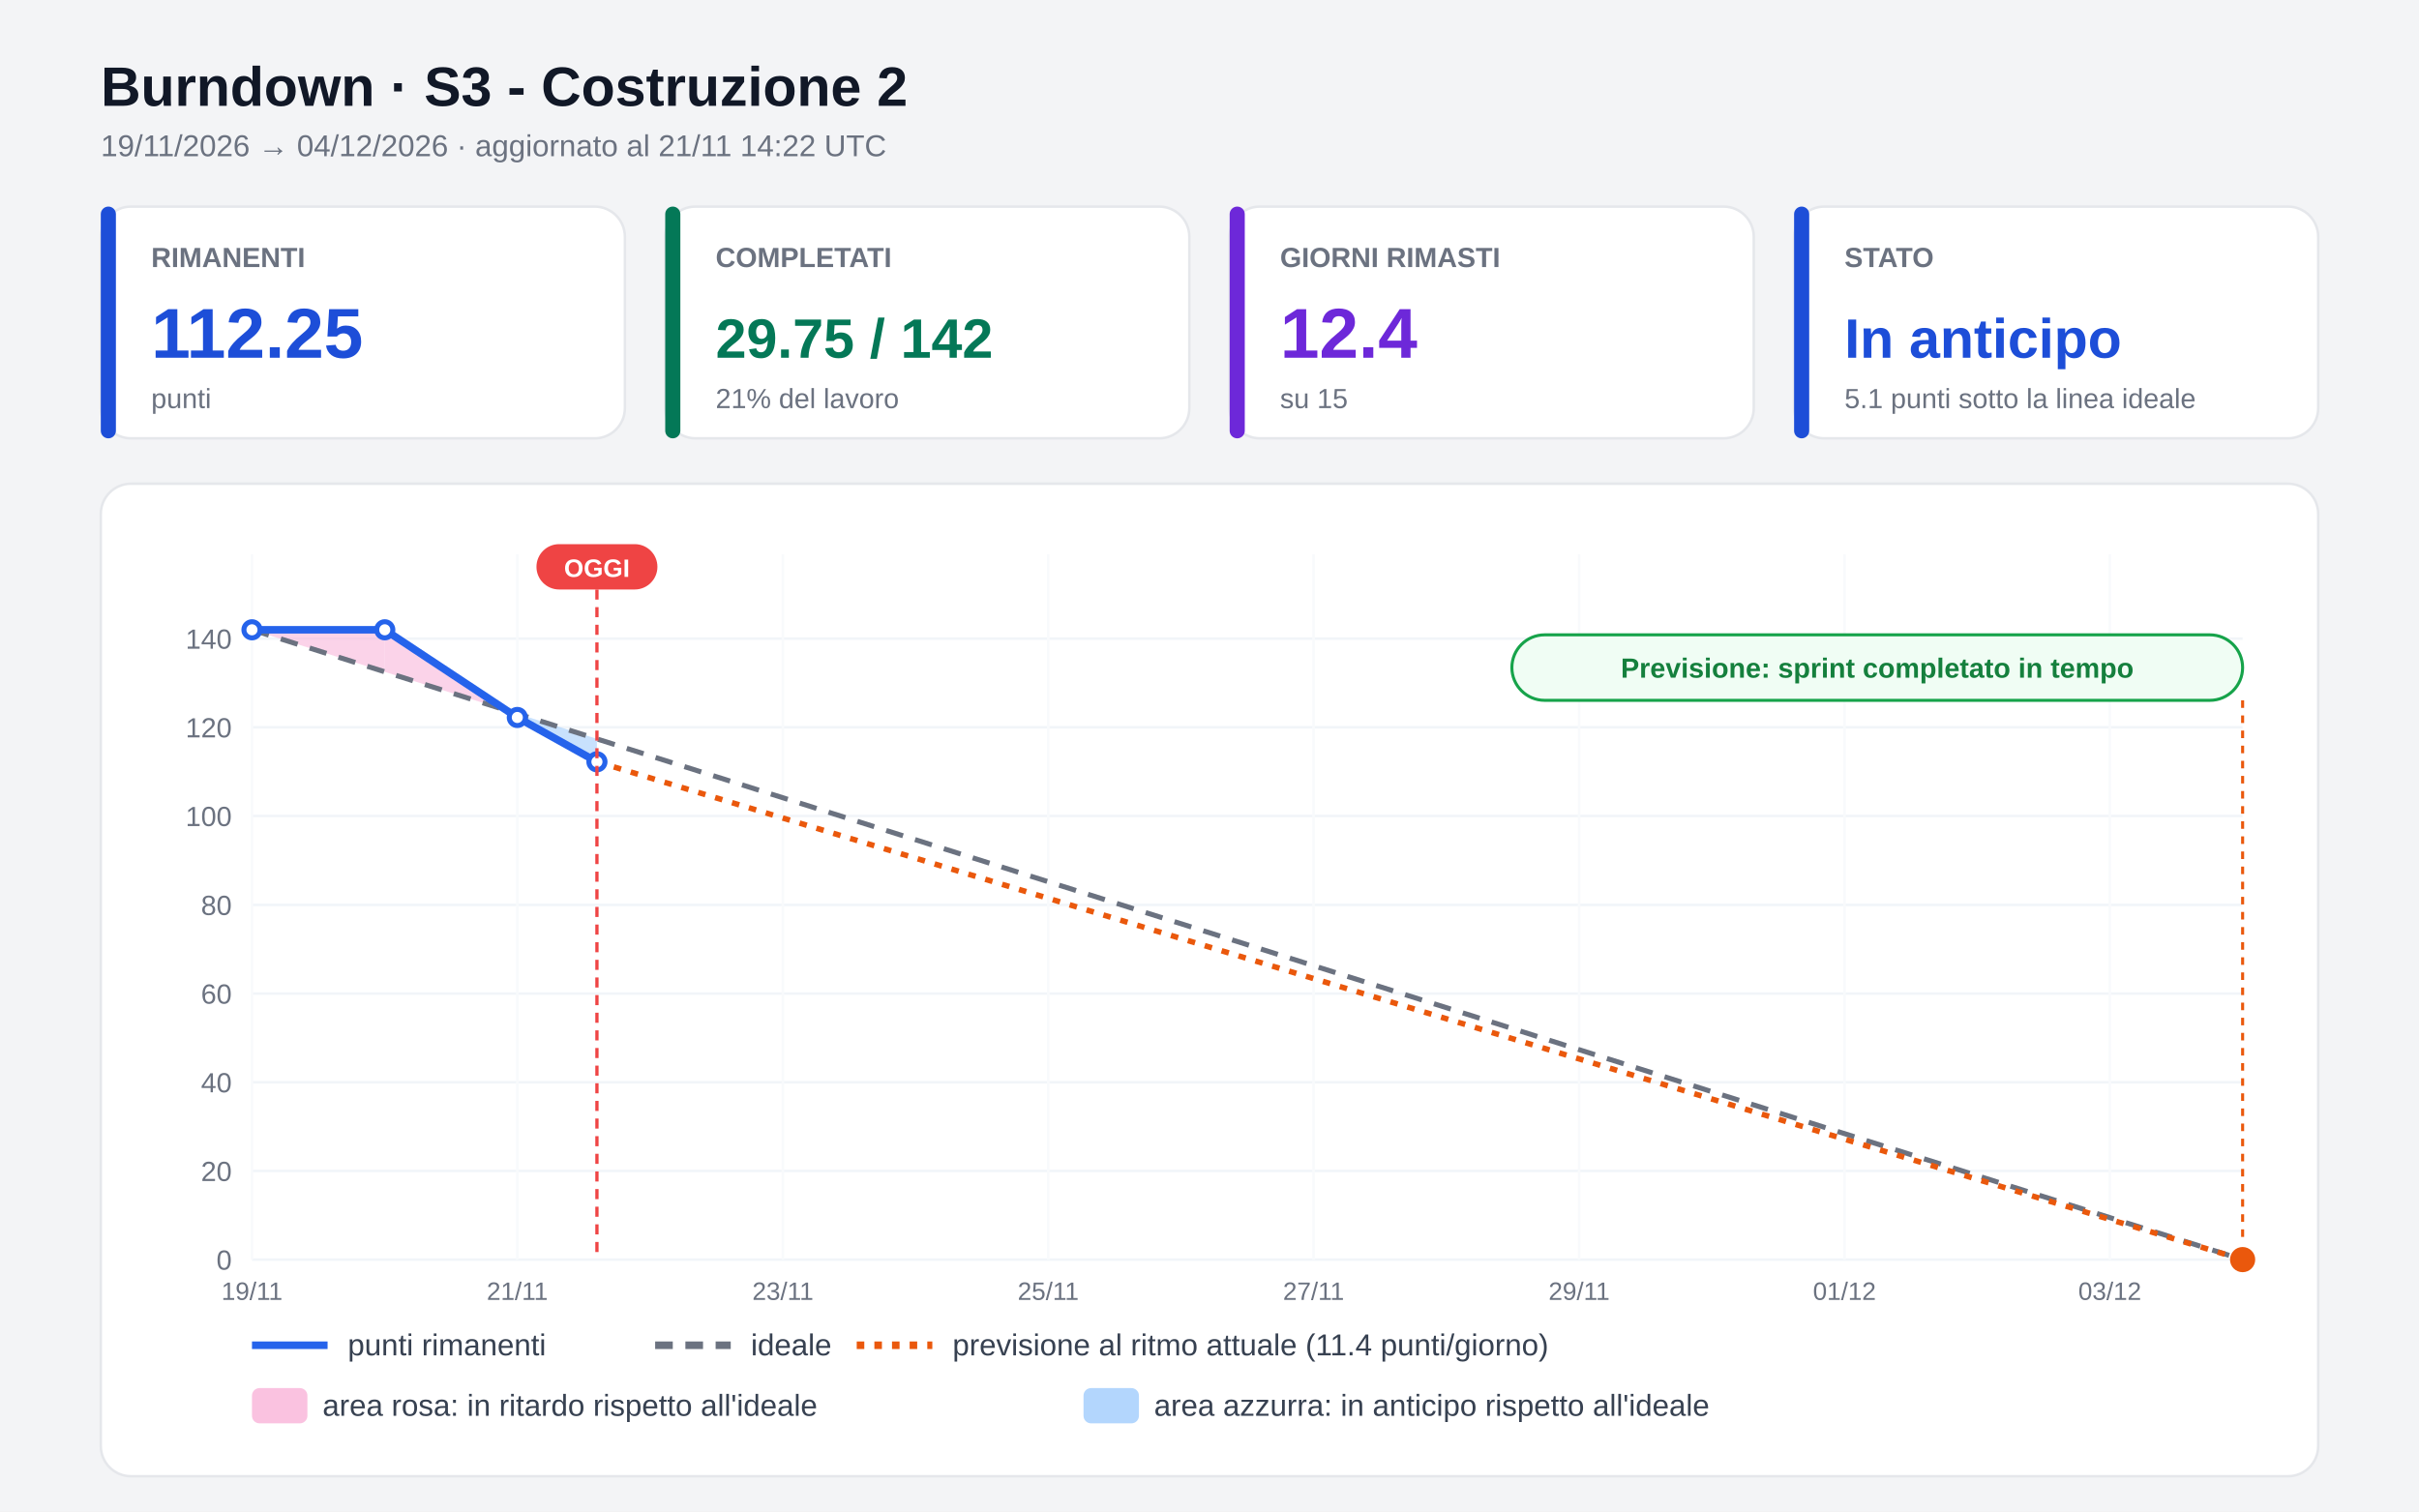
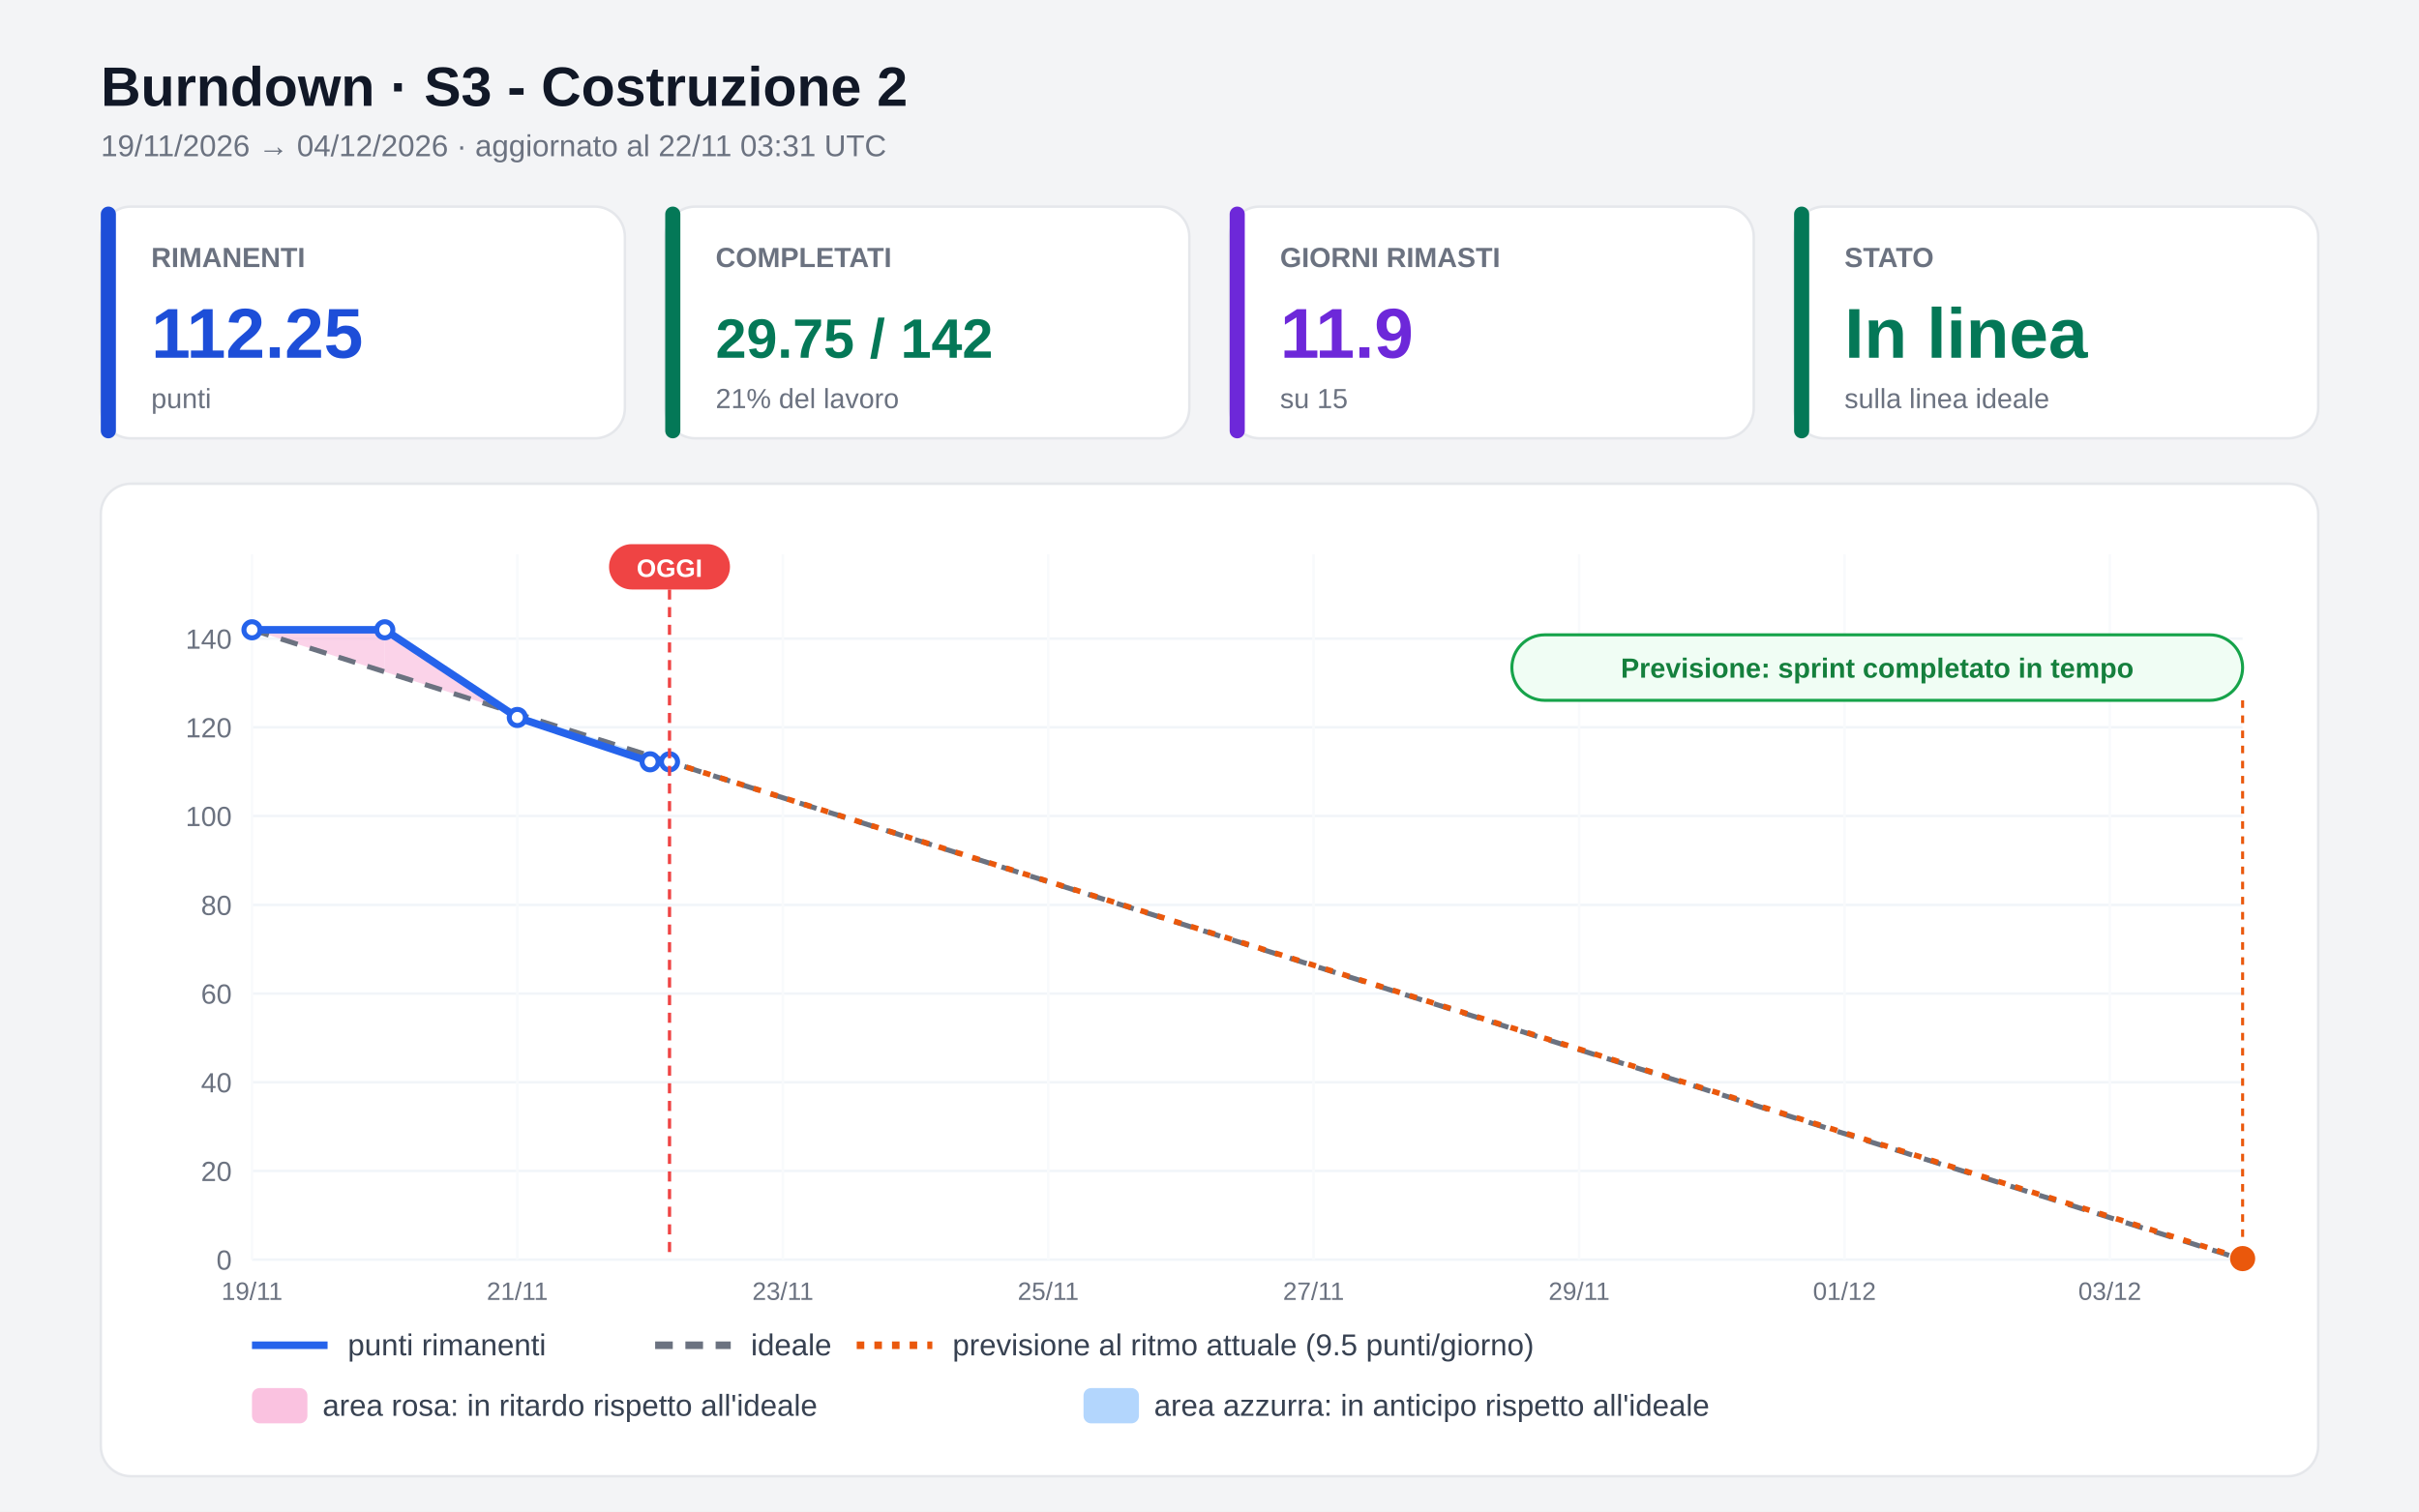
<svg xmlns="http://www.w3.org/2000/svg" viewBox="0 0 960 600" width="960" height="600" font-family="Arial">
  <rect width="960" height="600" fill="#f3f4f6" />
  <text x="40.0" y="42.0" font-size="22" text-anchor="start" fill="#111827" font-weight="bold">Burndown · S3 - Costruzione 2</text>
-   <text x="40.0" y="62.0" font-size="12" text-anchor="start" fill="#6b7280" font-weight="normal">19/11/2026 → 04/12/2026 · aggiornato al 21/11 14:22 UTC</text>
+   <text x="40.0" y="62.0" font-size="12" text-anchor="start" fill="#6b7280" font-weight="normal">19/11/2026 → 04/12/2026 · aggiornato al 22/11 03:31 UTC</text>
  <rect x="40.0" y="82.0" width="208.0" height="92.0" rx="12" fill="#ffffff" fill-opacity="1.0" stroke="#e5e7eb" stroke-width="1" />
  <rect x="40.0" y="82.0" width="6.0" height="92.0" rx="3" fill="#1d4ed8" fill-opacity="1.0" stroke="none" stroke-width="1" />
  <text x="60.0" y="106.0" font-size="11" text-anchor="start" fill="#6b7280" font-weight="bold">RIMANENTI</text>
  <text x="60.0" y="142.0" font-size="28" text-anchor="start" fill="#1d4ed8" font-weight="bold">112.25</text>
  <text x="60.0" y="162.0" font-size="11" text-anchor="start" fill="#6b7280" font-weight="normal">punti</text>
  <rect x="264.0" y="82.0" width="208.0" height="92.0" rx="12" fill="#ffffff" fill-opacity="1.0" stroke="#e5e7eb" stroke-width="1" />
  <rect x="264.0" y="82.0" width="6.0" height="92.0" rx="3" fill="#047857" fill-opacity="1.0" stroke="none" stroke-width="1" />
  <text x="284.0" y="106.0" font-size="11" text-anchor="start" fill="#6b7280" font-weight="bold">COMPLETATI</text>
  <text x="284.0" y="142.0" font-size="22" text-anchor="start" fill="#047857" font-weight="bold">29.75 / 142</text>
  <text x="284.0" y="162.0" font-size="11" text-anchor="start" fill="#6b7280" font-weight="normal">21% del lavoro</text>
  <rect x="488.0" y="82.0" width="208.0" height="92.0" rx="12" fill="#ffffff" fill-opacity="1.0" stroke="#e5e7eb" stroke-width="1" />
  <rect x="488.0" y="82.0" width="6.0" height="92.0" rx="3" fill="#6d28d9" fill-opacity="1.0" stroke="none" stroke-width="1" />
  <text x="508.0" y="106.0" font-size="11" text-anchor="start" fill="#6b7280" font-weight="bold">GIORNI RIMASTI</text>
-   <text x="508.0" y="142.0" font-size="28" text-anchor="start" fill="#6d28d9" font-weight="bold">12.4</text>
+   <text x="508.0" y="142.0" font-size="28" text-anchor="start" fill="#6d28d9" font-weight="bold">11.9</text>
  <text x="508.0" y="162.0" font-size="11" text-anchor="start" fill="#6b7280" font-weight="normal">su 15</text>
  <rect x="712.0" y="82.0" width="208.0" height="92.0" rx="12" fill="#ffffff" fill-opacity="1.0" stroke="#e5e7eb" stroke-width="1" />
-   <rect x="712.0" y="82.0" width="6.0" height="92.0" rx="3" fill="#1d4ed8" fill-opacity="1.0" stroke="none" stroke-width="1" />
+   <rect x="712.0" y="82.0" width="6.0" height="92.0" rx="3" fill="#047857" fill-opacity="1.0" stroke="none" stroke-width="1" />
  <text x="732.0" y="106.0" font-size="11" text-anchor="start" fill="#6b7280" font-weight="bold">STATO</text>
-   <text x="732.0" y="142.0" font-size="22" text-anchor="start" fill="#1d4ed8" font-weight="bold">In anticipo</text>
-   <text x="732.0" y="162.0" font-size="11" text-anchor="start" fill="#6b7280" font-weight="normal">5.1 punti sotto la linea ideale</text>
+   <text x="732.0" y="142.0" font-size="28" text-anchor="start" fill="#047857" font-weight="bold">In linea</text>
+   <text x="732.0" y="162.0" font-size="11" text-anchor="start" fill="#6b7280" font-weight="normal">sulla linea ideale</text>
  <rect x="40.0" y="192.0" width="880.0" height="394.0" rx="12" fill="#ffffff" fill-opacity="1.0" stroke="#e5e7eb" stroke-width="1" />
  <line x1="100.0" y1="500.0" x2="890.0" y2="500.0" stroke="#f1f5f9" stroke-width="1" />
  <text x="92.0" y="504.0" font-size="11" text-anchor="end" fill="#6b7280" font-weight="normal">0</text>
  <line x1="100.0" y1="464.8" x2="890.0" y2="464.8" stroke="#f1f5f9" stroke-width="1" />
  <text x="92.0" y="468.8" font-size="11" text-anchor="end" fill="#6b7280" font-weight="normal">20</text>
  <line x1="100.0" y1="429.6" x2="890.0" y2="429.6" stroke="#f1f5f9" stroke-width="1" />
  <text x="92.0" y="433.6" font-size="11" text-anchor="end" fill="#6b7280" font-weight="normal">40</text>
  <line x1="100.0" y1="394.4" x2="890.0" y2="394.4" stroke="#f1f5f9" stroke-width="1" />
  <text x="92.0" y="398.4" font-size="11" text-anchor="end" fill="#6b7280" font-weight="normal">60</text>
  <line x1="100.0" y1="359.2" x2="890.0" y2="359.2" stroke="#f1f5f9" stroke-width="1" />
  <text x="92.0" y="363.2" font-size="11" text-anchor="end" fill="#6b7280" font-weight="normal">80</text>
  <line x1="100.0" y1="323.9" x2="890.0" y2="323.9" stroke="#f1f5f9" stroke-width="1" />
  <text x="92.0" y="327.9" font-size="11" text-anchor="end" fill="#6b7280" font-weight="normal">100</text>
  <line x1="100.0" y1="288.7" x2="890.0" y2="288.7" stroke="#f1f5f9" stroke-width="1" />
  <text x="92.0" y="292.7" font-size="11" text-anchor="end" fill="#6b7280" font-weight="normal">120</text>
  <line x1="100.0" y1="253.5" x2="890.0" y2="253.5" stroke="#f1f5f9" stroke-width="1" />
  <text x="92.0" y="257.5" font-size="11" text-anchor="end" fill="#6b7280" font-weight="normal">140</text>
  <line x1="100.0" y1="220.0" x2="100.0" y2="500.0" stroke="#f8fafc" stroke-width="1" />
  <text x="100.0" y="516.0" font-size="10" text-anchor="middle" fill="#6b7280" font-weight="normal">19/11</text>
  <line x1="205.3" y1="220.0" x2="205.3" y2="500.0" stroke="#f8fafc" stroke-width="1" />
  <text x="205.3" y="516.0" font-size="10" text-anchor="middle" fill="#6b7280" font-weight="normal">21/11</text>
  <line x1="310.7" y1="220.0" x2="310.7" y2="500.0" stroke="#f8fafc" stroke-width="1" />
  <text x="310.7" y="516.0" font-size="10" text-anchor="middle" fill="#6b7280" font-weight="normal">23/11</text>
  <line x1="416.0" y1="220.0" x2="416.0" y2="500.0" stroke="#f8fafc" stroke-width="1" />
  <text x="416.0" y="516.0" font-size="10" text-anchor="middle" fill="#6b7280" font-weight="normal">25/11</text>
  <line x1="521.3" y1="220.0" x2="521.3" y2="500.0" stroke="#f8fafc" stroke-width="1" />
  <text x="521.3" y="516.0" font-size="10" text-anchor="middle" fill="#6b7280" font-weight="normal">27/11</text>
  <line x1="626.7" y1="220.0" x2="626.7" y2="500.0" stroke="#f8fafc" stroke-width="1" />
  <text x="626.7" y="516.0" font-size="10" text-anchor="middle" fill="#6b7280" font-weight="normal">29/11</text>
  <line x1="732.0" y1="220.0" x2="732.0" y2="500.0" stroke="#f8fafc" stroke-width="1" />
  <text x="732.0" y="516.0" font-size="10" text-anchor="middle" fill="#6b7280" font-weight="normal">01/12</text>
  <line x1="837.3" y1="220.0" x2="837.3" y2="500.0" stroke="#f8fafc" stroke-width="1" />
  <text x="837.3" y="516.0" font-size="10" text-anchor="middle" fill="#6b7280" font-weight="normal">03/12</text>
  <polygon points="100.0,250.0 152.7,250.0 152.7,266.7 100.0,250.0" fill="#f9a8d4" fill-opacity="0.5" stroke="none" stroke-width="1.5" stroke-linejoin="round" />
  <polygon points="152.7,250.0 201.2,282.0 152.7,266.7" fill="#f9a8d4" fill-opacity="0.5" stroke="none" stroke-width="1.5" stroke-linejoin="round" />
  <polygon points="201.2,282.0 205.3,284.8 205.3,283.3" fill="#93c5fd" fill-opacity="0.5" stroke="none" stroke-width="1.5" stroke-linejoin="round" />
-   <polygon points="205.3,284.8 236.9,302.4 236.9,293.3 205.3,283.3" fill="#93c5fd" fill-opacity="0.5" stroke="none" stroke-width="1.5" stroke-linejoin="round" />
+   <polygon points="205.3,284.8 258.0,302.4 258.0,300.0 205.3,283.3" fill="#93c5fd" fill-opacity="0.5" stroke="none" stroke-width="1.5" stroke-linejoin="round" />
+   <polygon points="258.0,302.4 265.5,302.4 258.0,300.0" fill="#93c5fd" fill-opacity="0.5" stroke="none" stroke-width="1.5" stroke-linejoin="round" />
+   <polygon points="265.5,302.4 265.7,302.4 265.7,302.5" fill="#f9a8d4" fill-opacity="0.5" stroke="none" stroke-width="1.5" stroke-linejoin="round" />
  <polyline points="100.0,250.0 890.0,500.0" fill="none" fill-opacity="1.0" stroke="#6b7280" stroke-width="2" stroke-linejoin="round" stroke-dasharray="7 5" />
-   <polyline points="236.9,302.4 890.0,500.0" fill="none" fill-opacity="1.0" stroke="#ea580c" stroke-width="2.2" stroke-linejoin="round" stroke-dasharray="3 4" />
-   <polyline points="100.0,250.0 152.7,250.0 205.3,284.8 236.9,302.4" fill="none" fill-opacity="1.0" stroke="#2563eb" stroke-width="3" stroke-linejoin="round" />
+   <polyline points="265.7,302.4 890.0,499.6" fill="none" fill-opacity="1.0" stroke="#ea580c" stroke-width="2.2" stroke-linejoin="round" stroke-dasharray="3 4" />
+   <polyline points="100.0,250.0 152.7,250.0 205.3,284.8 258.0,302.4 265.7,302.4" fill="none" fill-opacity="1.0" stroke="#2563eb" stroke-width="3" stroke-linejoin="round" />
  <circle cx="100.0" cy="250.0" r="3.2" fill="#ffffff" stroke="#2563eb" stroke-width="2" />
  <circle cx="152.7" cy="250.0" r="3.2" fill="#ffffff" stroke="#2563eb" stroke-width="2" />
  <circle cx="205.3" cy="284.8" r="3.2" fill="#ffffff" stroke="#2563eb" stroke-width="2" />
-   <circle cx="236.9" cy="302.4" r="3.2" fill="#ffffff" stroke="#2563eb" stroke-width="2" />
-   <line x1="236.9" y1="220.0" x2="236.9" y2="500.0" stroke="#ef4444" stroke-width="1.3" stroke-dasharray="4 3" />
-   <rect x="212.9" y="216.0" width="48.0" height="18.0" rx="9" fill="#ef4444" fill-opacity="1.0" stroke="none" stroke-width="1" />
-   <text x="236.9" y="229.0" font-size="10" text-anchor="middle" fill="#ffffff" font-weight="bold">OGGI</text>
-   <circle cx="890.0" cy="500.0" r="5" fill="#ea580c" />
-   <line x1="890.0" y1="278.0" x2="890.0" y2="494.0" stroke="#ea580c" stroke-width="1.2" stroke-dasharray="3 3" />
+   <circle cx="258.0" cy="302.4" r="3.2" fill="#ffffff" stroke="#2563eb" stroke-width="2" />
+   <circle cx="265.7" cy="302.4" r="3.2" fill="#ffffff" stroke="#2563eb" stroke-width="2" />
+   <line x1="265.7" y1="220.0" x2="265.7" y2="500.0" stroke="#ef4444" stroke-width="1.3" stroke-dasharray="4 3" />
+   <rect x="241.7" y="216.0" width="48.0" height="18.0" rx="9" fill="#ef4444" fill-opacity="1.0" stroke="none" stroke-width="1" />
+   <text x="265.7" y="229.0" font-size="10" text-anchor="middle" fill="#ffffff" font-weight="bold">OGGI</text>
+   <circle cx="890.0" cy="499.6" r="5" fill="#ea580c" />
+   <line x1="890.0" y1="278.0" x2="890.0" y2="493.6" stroke="#ea580c" stroke-width="1.2" stroke-dasharray="3 3" />
  <rect x="600.0" y="252.0" width="290.0" height="26.0" rx="13" fill="#f0fdf4" fill-opacity="1.0" stroke="#16a34a" stroke-width="1.2" />
  <text x="745.0" y="269.0" font-size="11" text-anchor="middle" fill="#15803d" font-weight="bold">Previsione: sprint completato in tempo</text>
  <line x1="100.0" y1="534.0" x2="130.0" y2="534.0" stroke="#2563eb" stroke-width="3" />
  <text x="138.0" y="538.0" font-size="12" text-anchor="start" fill="#374151" font-weight="normal">punti rimanenti</text>
  <line x1="260.0" y1="534.0" x2="290.0" y2="534.0" stroke="#6b7280" stroke-width="3" stroke-dasharray="7 5" />
  <text x="298.0" y="538.0" font-size="12" text-anchor="start" fill="#374151" font-weight="normal">ideale</text>
  <line x1="340.0" y1="534.0" x2="370.0" y2="534.0" stroke="#ea580c" stroke-width="3" stroke-dasharray="3 4" />
-   <text x="378.0" y="538.0" font-size="12" text-anchor="start" fill="#374151" font-weight="normal">previsione al ritmo attuale (11.4 punti/giorno)</text>
+   <text x="378.0" y="538.0" font-size="12" text-anchor="start" fill="#374151" font-weight="normal">previsione al ritmo attuale (9.5 punti/giorno)</text>
  <rect x="100.0" y="551.0" width="22.0" height="14.0" rx="3" fill="#f9a8d4" fill-opacity="0.7" stroke="none" stroke-width="1" />
  <text x="128.0" y="562.0" font-size="12" text-anchor="start" fill="#374151" font-weight="normal">area rosa: in ritardo rispetto all'ideale</text>
  <rect x="430.0" y="551.0" width="22.0" height="14.0" rx="3" fill="#93c5fd" fill-opacity="0.7" stroke="none" stroke-width="1" />
  <text x="458.0" y="562.0" font-size="12" text-anchor="start" fill="#374151" font-weight="normal">area azzurra: in anticipo rispetto all'ideale</text>
</svg>
